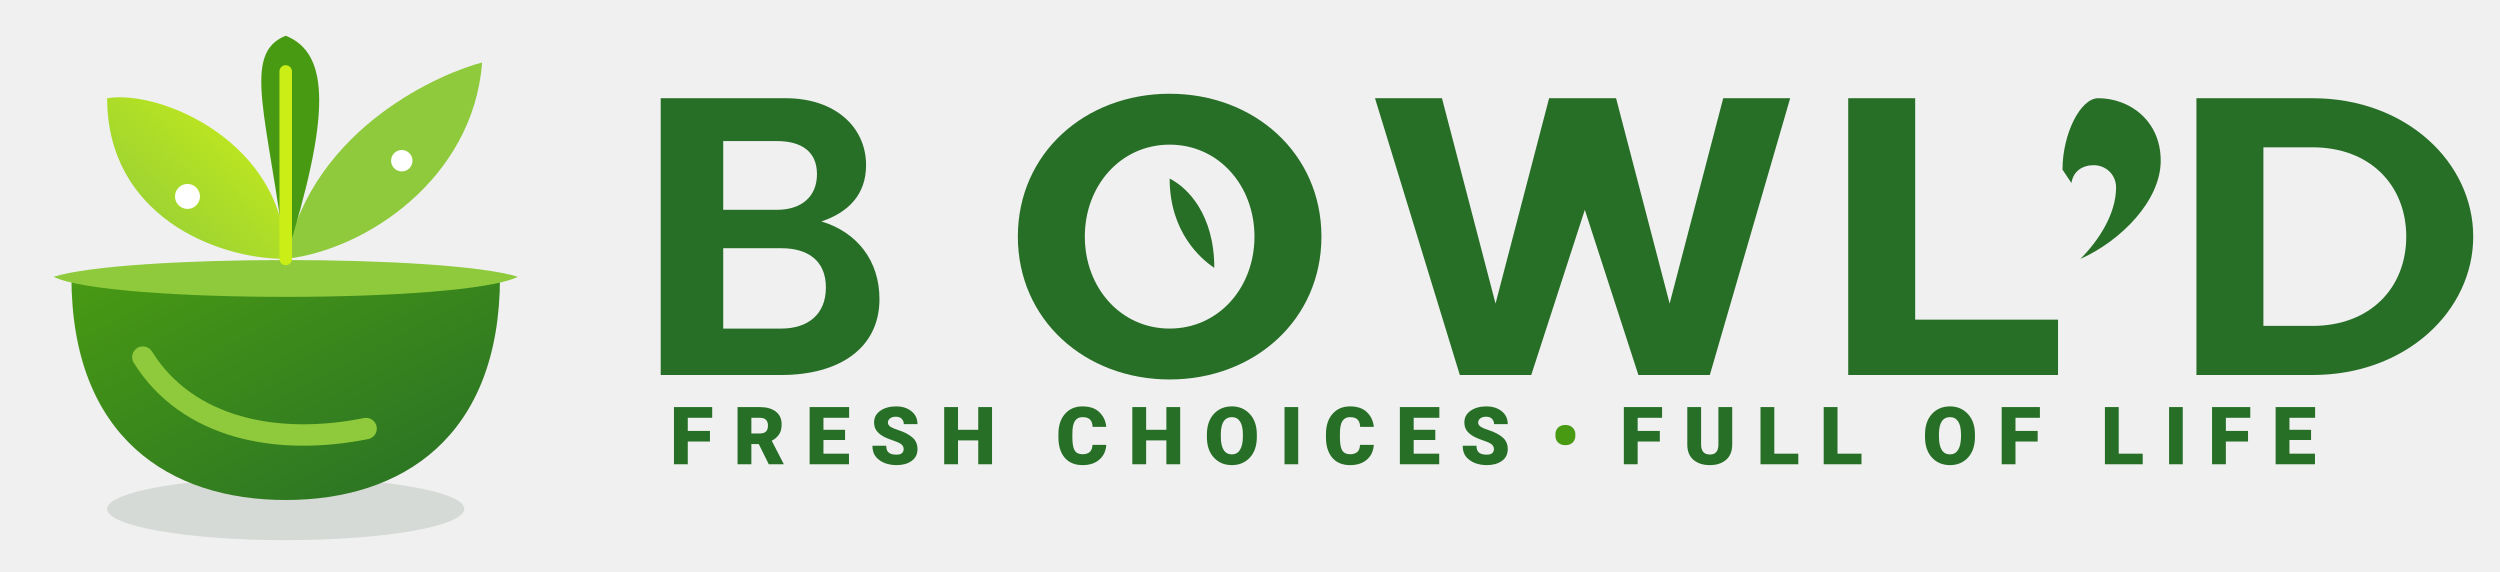
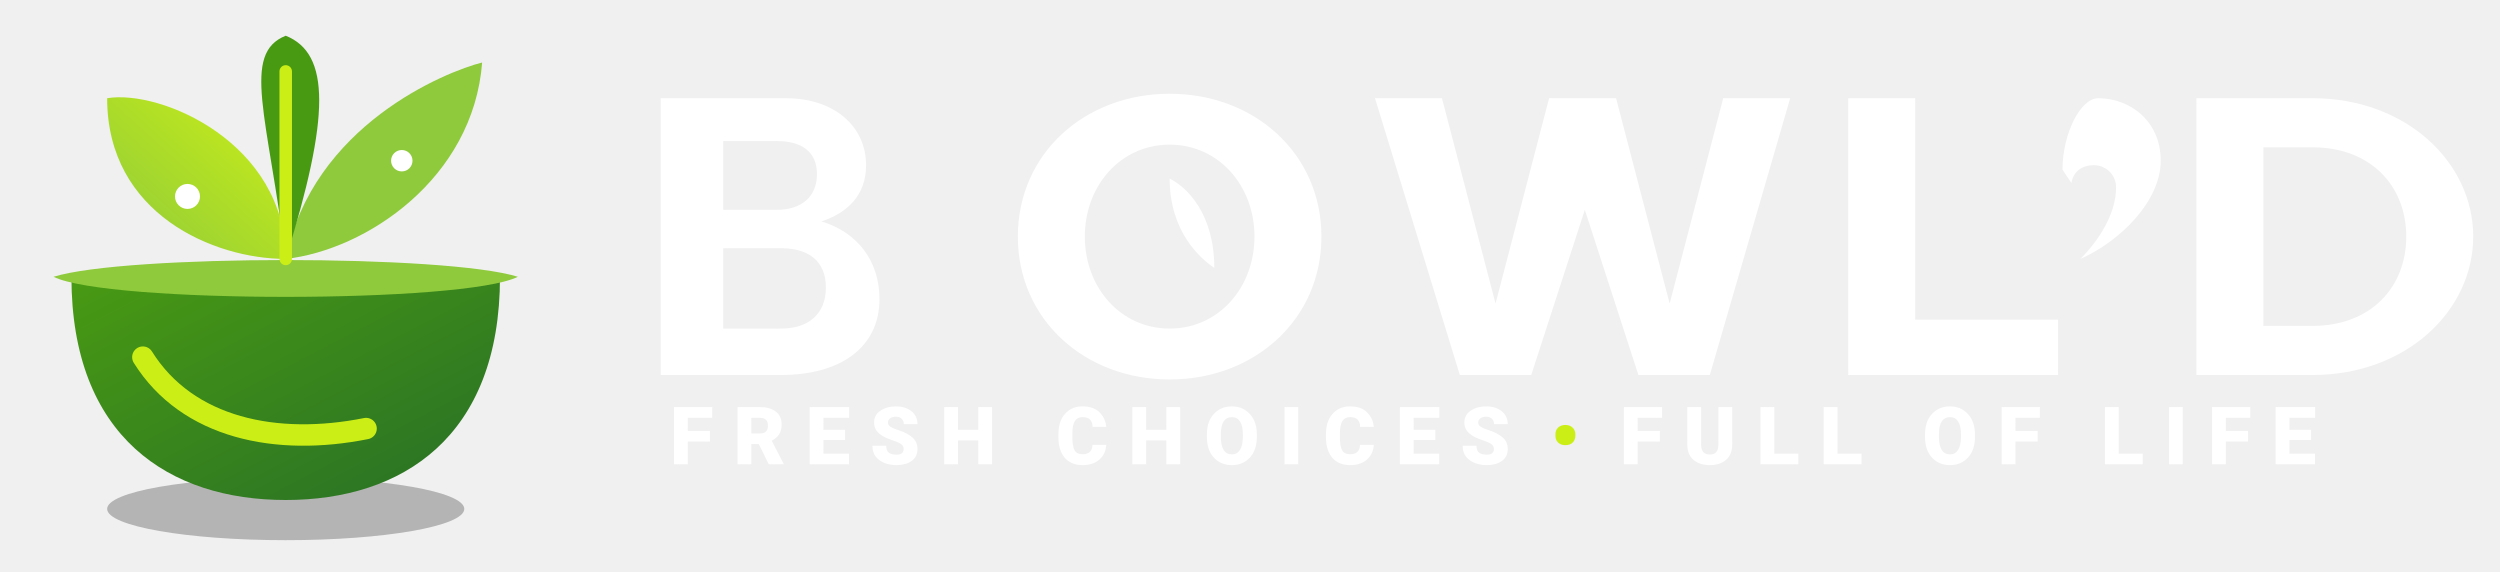
<svg xmlns="http://www.w3.org/2000/svg" viewBox="0 0 280 64" width="280" height="64" fill="none">
  <defs>
    <linearGradient id="bowlGradMaster" x1="0%" y1="0%" x2="100%" y2="100%">
      <stop offset="0%" stop-color="#499A13" />
      <stop offset="100%" stop-color="#276F27" />
    </linearGradient>
    <linearGradient id="leafGradMaster" x1="0%" y1="100%" x2="100%" y2="0%">
      <stop offset="0%" stop-color="#8ECA3C" />
      <stop offset="100%" stop-color="#CBEF16" />
    </linearGradient>
  </defs>
  <g class="brand-mark" transform="translate(4, 4)">
-     <ellipse cx="28" cy="53" rx="20" ry="3.5" fill="#14340E" opacity="0.12" />
+     <ellipse cx="28" cy="53" rx="20" ry="3.5" fill="#000000" opacity="0.25" />
    <path d="M4 27 C4 45, 15 52, 28 52 C41 52, 52 45, 52 27 Z" fill="url(#bowlGradMaster)" />
    <path d="M2 27 C10 24.5, 46 24.5, 54 27 C48 30, 8 30, 2 27 Z" fill="#8ECA3C" />
    <path d="M28 25 C28 12, 14 6, 8 7 C8 20, 20 25, 28 25 Z" fill="url(#leafGradMaster)" />
    <path d="M28 25 C31 10, 46 4, 50 3 C49 16, 37 24, 28 25 Z" fill="#8ECA3C" />
    <path d="M28 25 C26 9, 23 2, 28 0 C33 2, 33 9, 28 25 Z" fill="#499A13" />
    <path d="M28 25 L28 4" stroke="#CBEF16" stroke-width="1.4" stroke-linecap="round" />
    <circle cx="17" cy="18" r="1.4" fill="#FFFFFF" />
    <circle cx="41" cy="14" r="1.2" fill="#FFFFFF" />
-     <path d="M12 36 C17 44, 27 46, 37 44" stroke="#8ECA3C" stroke-width="2.4" stroke-linecap="round" fill="none" />
+     <path d="M12 36 C17 44, 27 46, 37 44" stroke="#CBEF16" stroke-width="2.4" stroke-linecap="round" fill="none" />
  </g>
-   <g class="brand-wordmark" transform="translate(74, 38)">
-     <path d="M0 -27 H14 C19.5 -27 23 -23.8 23 -19.5 C23 -16.2 21 -14.2 18 -13.2 C22 -12 24.5 -8.8 24.5 -4.5 C24.5 1 20 4 13.5 4 H0 V-27 Z M7 -14.5 H13 C15.8 -14.5 17.5 -16 17.5 -18.5 C17.5 -21 15.8 -22.2 13 -22.2 H7 V-14.5 Z M7 -1.2 H13.5 C16.5 -1.2 18.5 -2.8 18.5 -5.8 C18.5 -8.8 16.5 -10.2 13.5 -10.2 H7 V-1.2 Z" fill="#276F27" />
-     <path d="M40 -11.5 C40 -20.8 47.5 -27.5 57 -27.5 C66.5 -27.5 74 -20.8 74 -11.5 C74 -2.2 66.5 4.5 57 4.5 C47.5 4.5 40 -2.2 40 -11.5 Z M66.5 -11.5 C66.5 -17.2 62.5 -21.8 57 -21.8 C51.5 -21.8 47.5 -17.2 47.5 -11.5 C47.5 -5.8 51.5 -1.2 57 -1.2 C62.5 -1.2 66.5 -5.8 66.5 -11.5 Z" fill="#276F27" />
-     <path d="M57 -18 C57 -12 60.5 -9 62 -8 C62 -14 59 -17 57 -18 Z" fill="#276F27" />
-     <path d="M80 -27 H87.5 L93.5 -4 L99.5 -27 H107 L113 -4 L119 -27 H126.5 L117.5 4 H109.5 L103.5 -14.5 L97.5 4 H89.5 L80 -27 Z" fill="#276F27" />
-     <path d="M133 -27 H140.5 V-2.2 H156.5 V4 H133 V-27 Z" fill="#276F27" />
-     <path d="M161 -27 C164.5 -27 168 -24.5 168 -20 C168 -15.5 163.5 -11 159 -9 C161 -11 163 -14 163 -17 C163 -18.5 161.8 -19.5 160.5 -19.5 C159.2 -19.5 158.2 -18.8 158 -17.5 L157 -19 C157 -23 159 -27 161 -27 Z" fill="#276F27" />
-     <path d="M172 -27 H185 C195.5 -27 203 -19.8 203 -11.5 C203 -3.2 195.5 4 185 4 H172 V-27 Z M179.5 -21.5 V-1.5 H185 C191.5 -1.5 195.5 -5.8 195.5 -11.5 C195.5 -17.2 191.5 -21.5 185 -21.5 H179.5 Z" fill="#276F27" />
+   <g class="brand-wordmark" transform="translate(74, 38)" fill="#FFFFFF">
+     <path d="M0 -27 H14 C19.5 -27 23 -23.8 23 -19.5 C23 -16.2 21 -14.2 18 -13.2 C22 -12 24.5 -8.8 24.5 -4.5 C24.5 1 20 4 13.5 4 H0 V-27 Z M7 -14.5 H13 C15.8 -14.5 17.5 -16 17.5 -18.5 C17.5 -21 15.8 -22.2 13 -22.2 H7 V-14.5 Z M7 -1.2 H13.5 C16.5 -1.2 18.5 -2.8 18.5 -5.8 C18.5 -8.8 16.5 -10.2 13.5 -10.2 H7 V-1.2 Z" />
+     <path d="M40 -11.5 C40 -20.8 47.5 -27.5 57 -27.5 C66.5 -27.5 74 -20.8 74 -11.5 C74 -2.2 66.5 4.5 57 4.5 C47.5 4.5 40 -2.2 40 -11.5 Z M66.5 -11.5 C66.5 -17.2 62.5 -21.8 57 -21.8 C51.5 -21.8 47.5 -17.2 47.5 -11.5 C47.5 -5.8 51.5 -1.2 57 -1.2 C62.5 -1.2 66.5 -5.8 66.5 -11.5 Z" />
+     <path d="M57 -18 C57 -12 60.5 -9 62 -8 C62 -14 59 -17 57 -18 Z" />
+     <path d="M80 -27 H87.5 L93.5 -4 L99.5 -27 H107 L113 -4 L119 -27 H126.5 L117.5 4 H109.5 L103.5 -14.5 L97.5 4 H89.5 L80 -27 Z" />
+     <path d="M133 -27 H140.5 V-2.2 H156.5 V4 H133 V-27 Z" />
+     <path d="M161 -27 C164.5 -27 168 -24.5 168 -20 C168 -15.5 163.5 -11 159 -9 C161 -11 163 -14 163 -17 C163 -18.5 161.8 -19.5 160.5 -19.5 C159.2 -19.5 158.2 -18.8 158 -17.5 L157 -19 C157 -23 159 -27 161 -27 Z" />
+     <path d="M172 -27 H185 C195.5 -27 203 -19.8 203 -11.5 C203 -3.2 195.5 4 185 4 H172 V-27 Z M179.5 -21.5 V-1.5 H185 C191.5 -1.5 195.5 -5.8 195.5 -11.5 C195.5 -17.2 191.5 -21.5 185 -21.5 H179.5 Z" />
  </g>
  <g class="brand-tagline" transform="translate(75, 52)">
-     <text font-family="'Plus Jakarta Sans', -apple-system, BlinkMacSystemFont, 'Segoe UI', Roboto, sans-serif" font-weight="800" font-size="9" letter-spacing="2.2" fill="#276F27">
-       FRESH CHOICES <tspan fill="#499A13">•</tspan> FULL OF LIFE
+     <text font-family="'Plus Jakarta Sans', -apple-system, BlinkMacSystemFont, 'Segoe UI', Roboto, sans-serif" font-weight="800" font-size="9" letter-spacing="2.2" fill="#FFFFFF">
+       FRESH CHOICES <tspan fill="#CBEF16">•</tspan> FULL OF LIFE
    </text>
  </g>
</svg>
